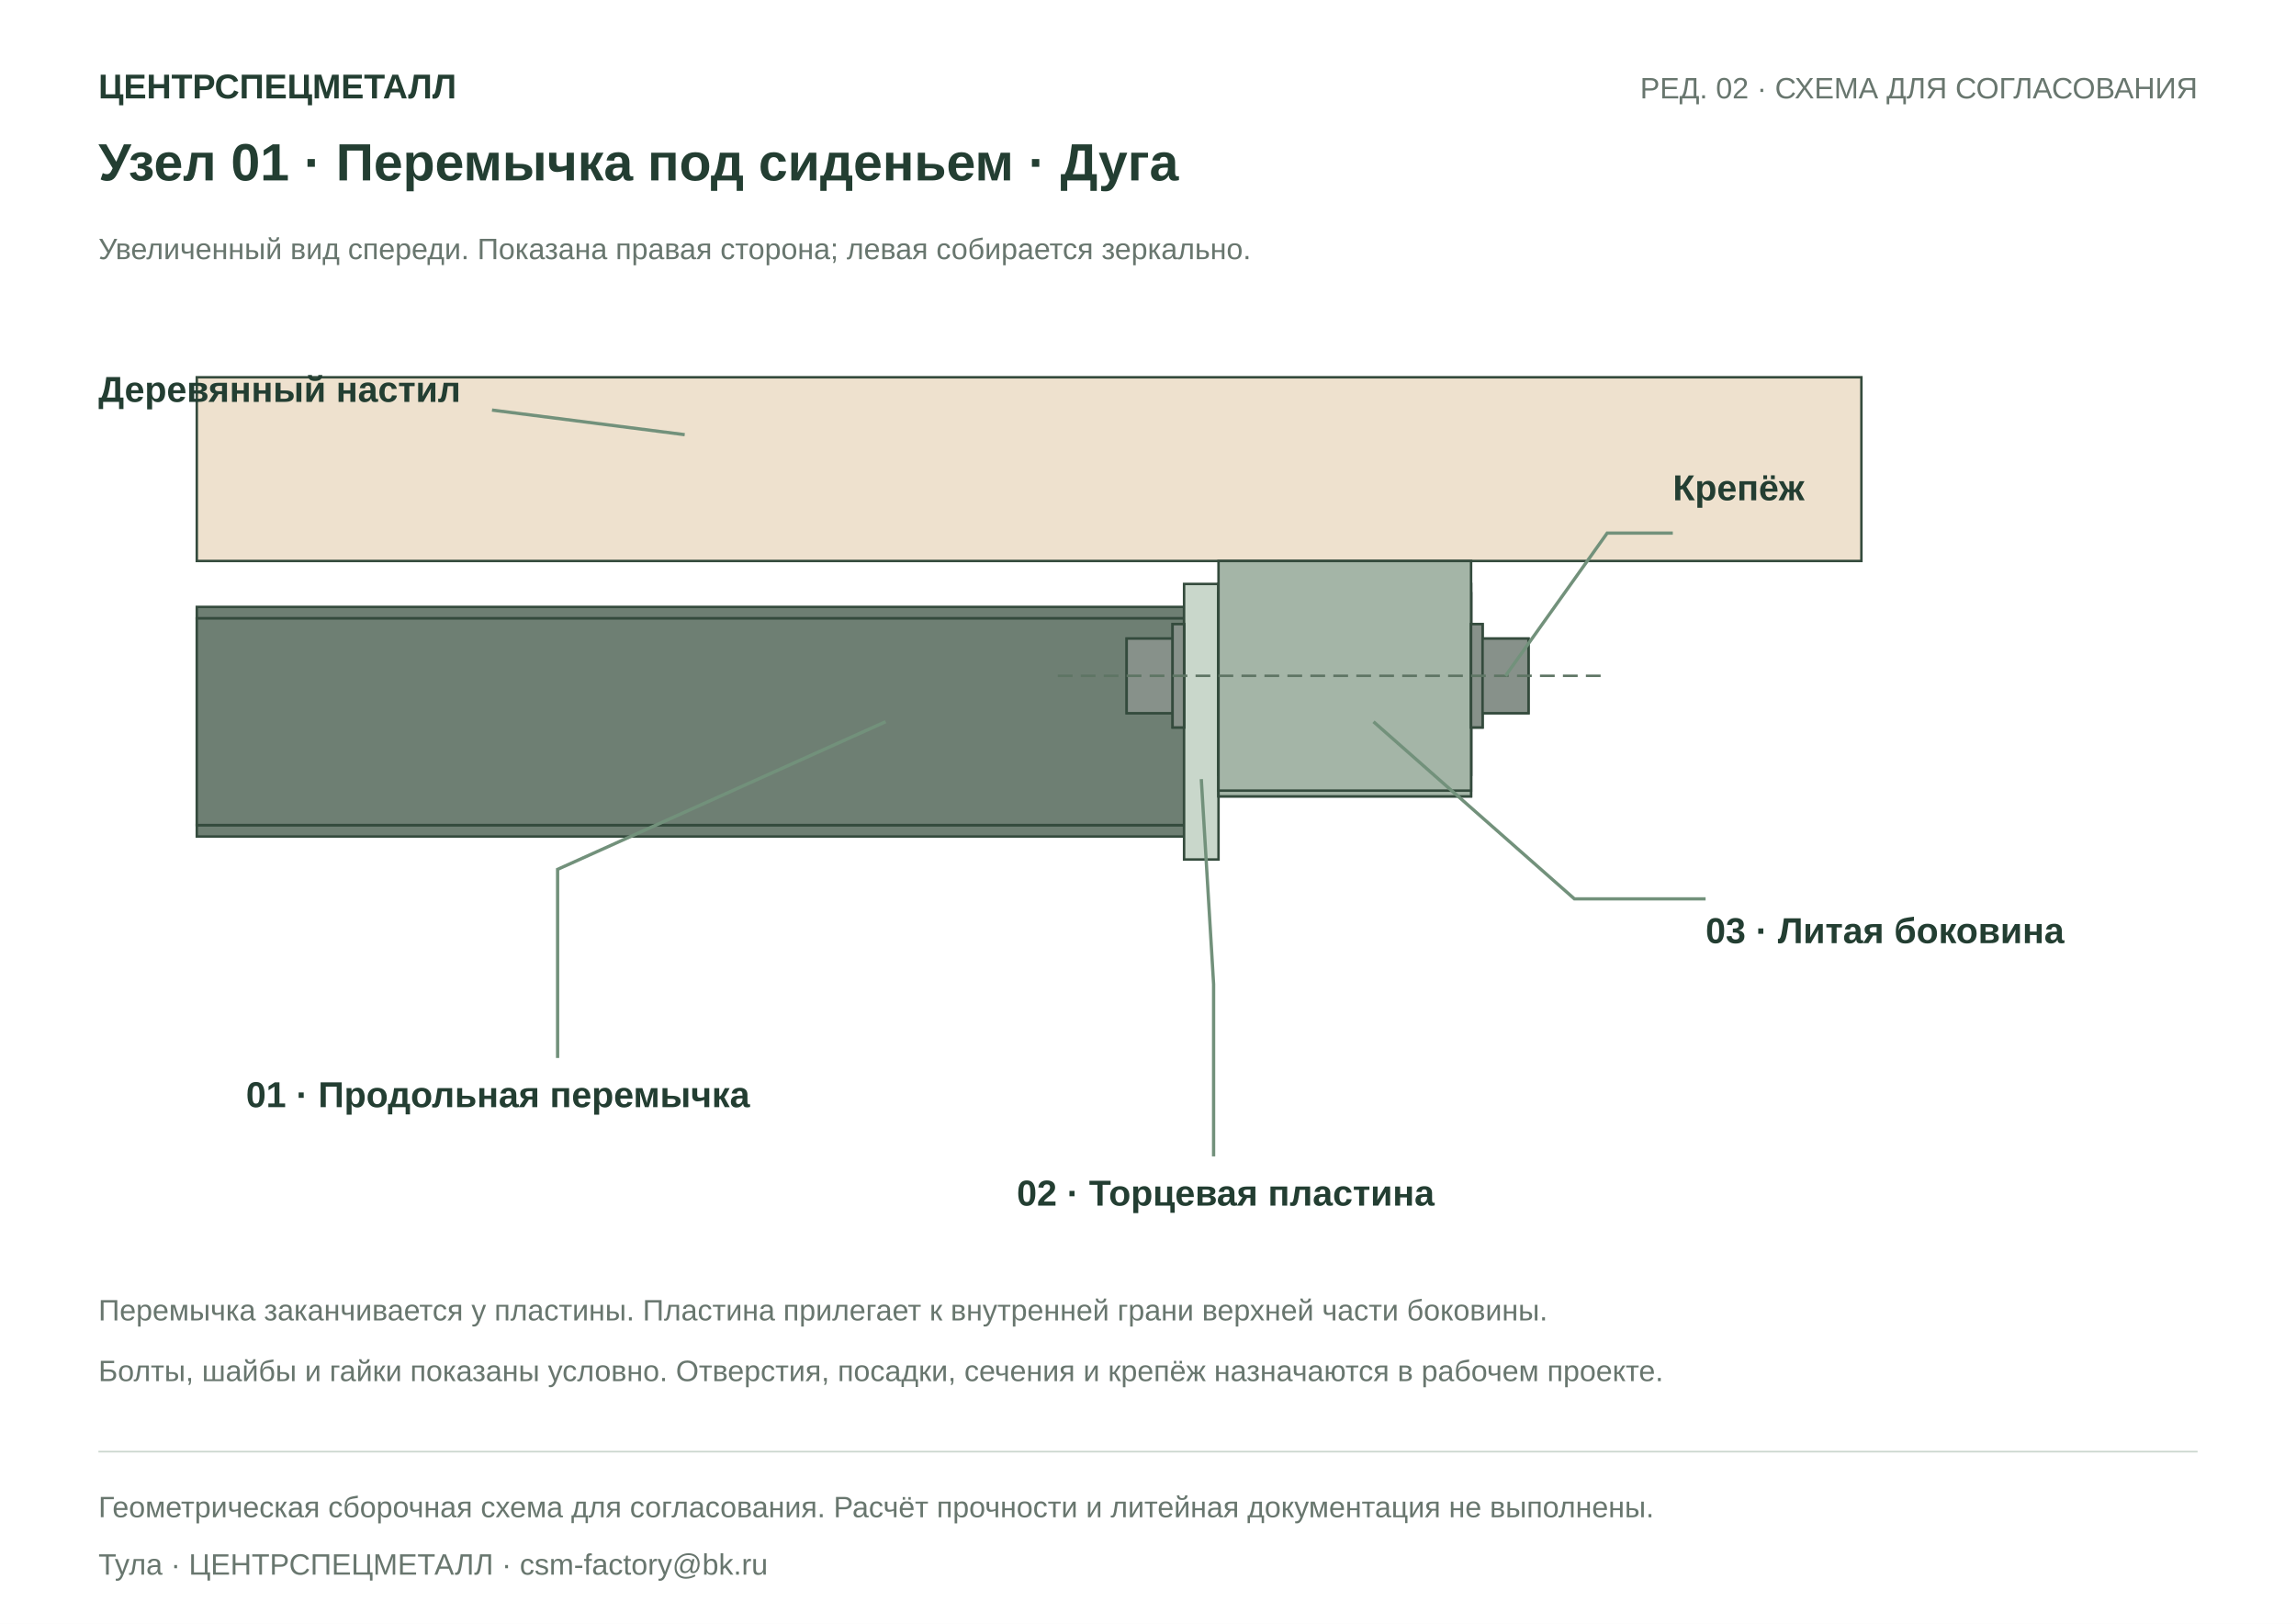
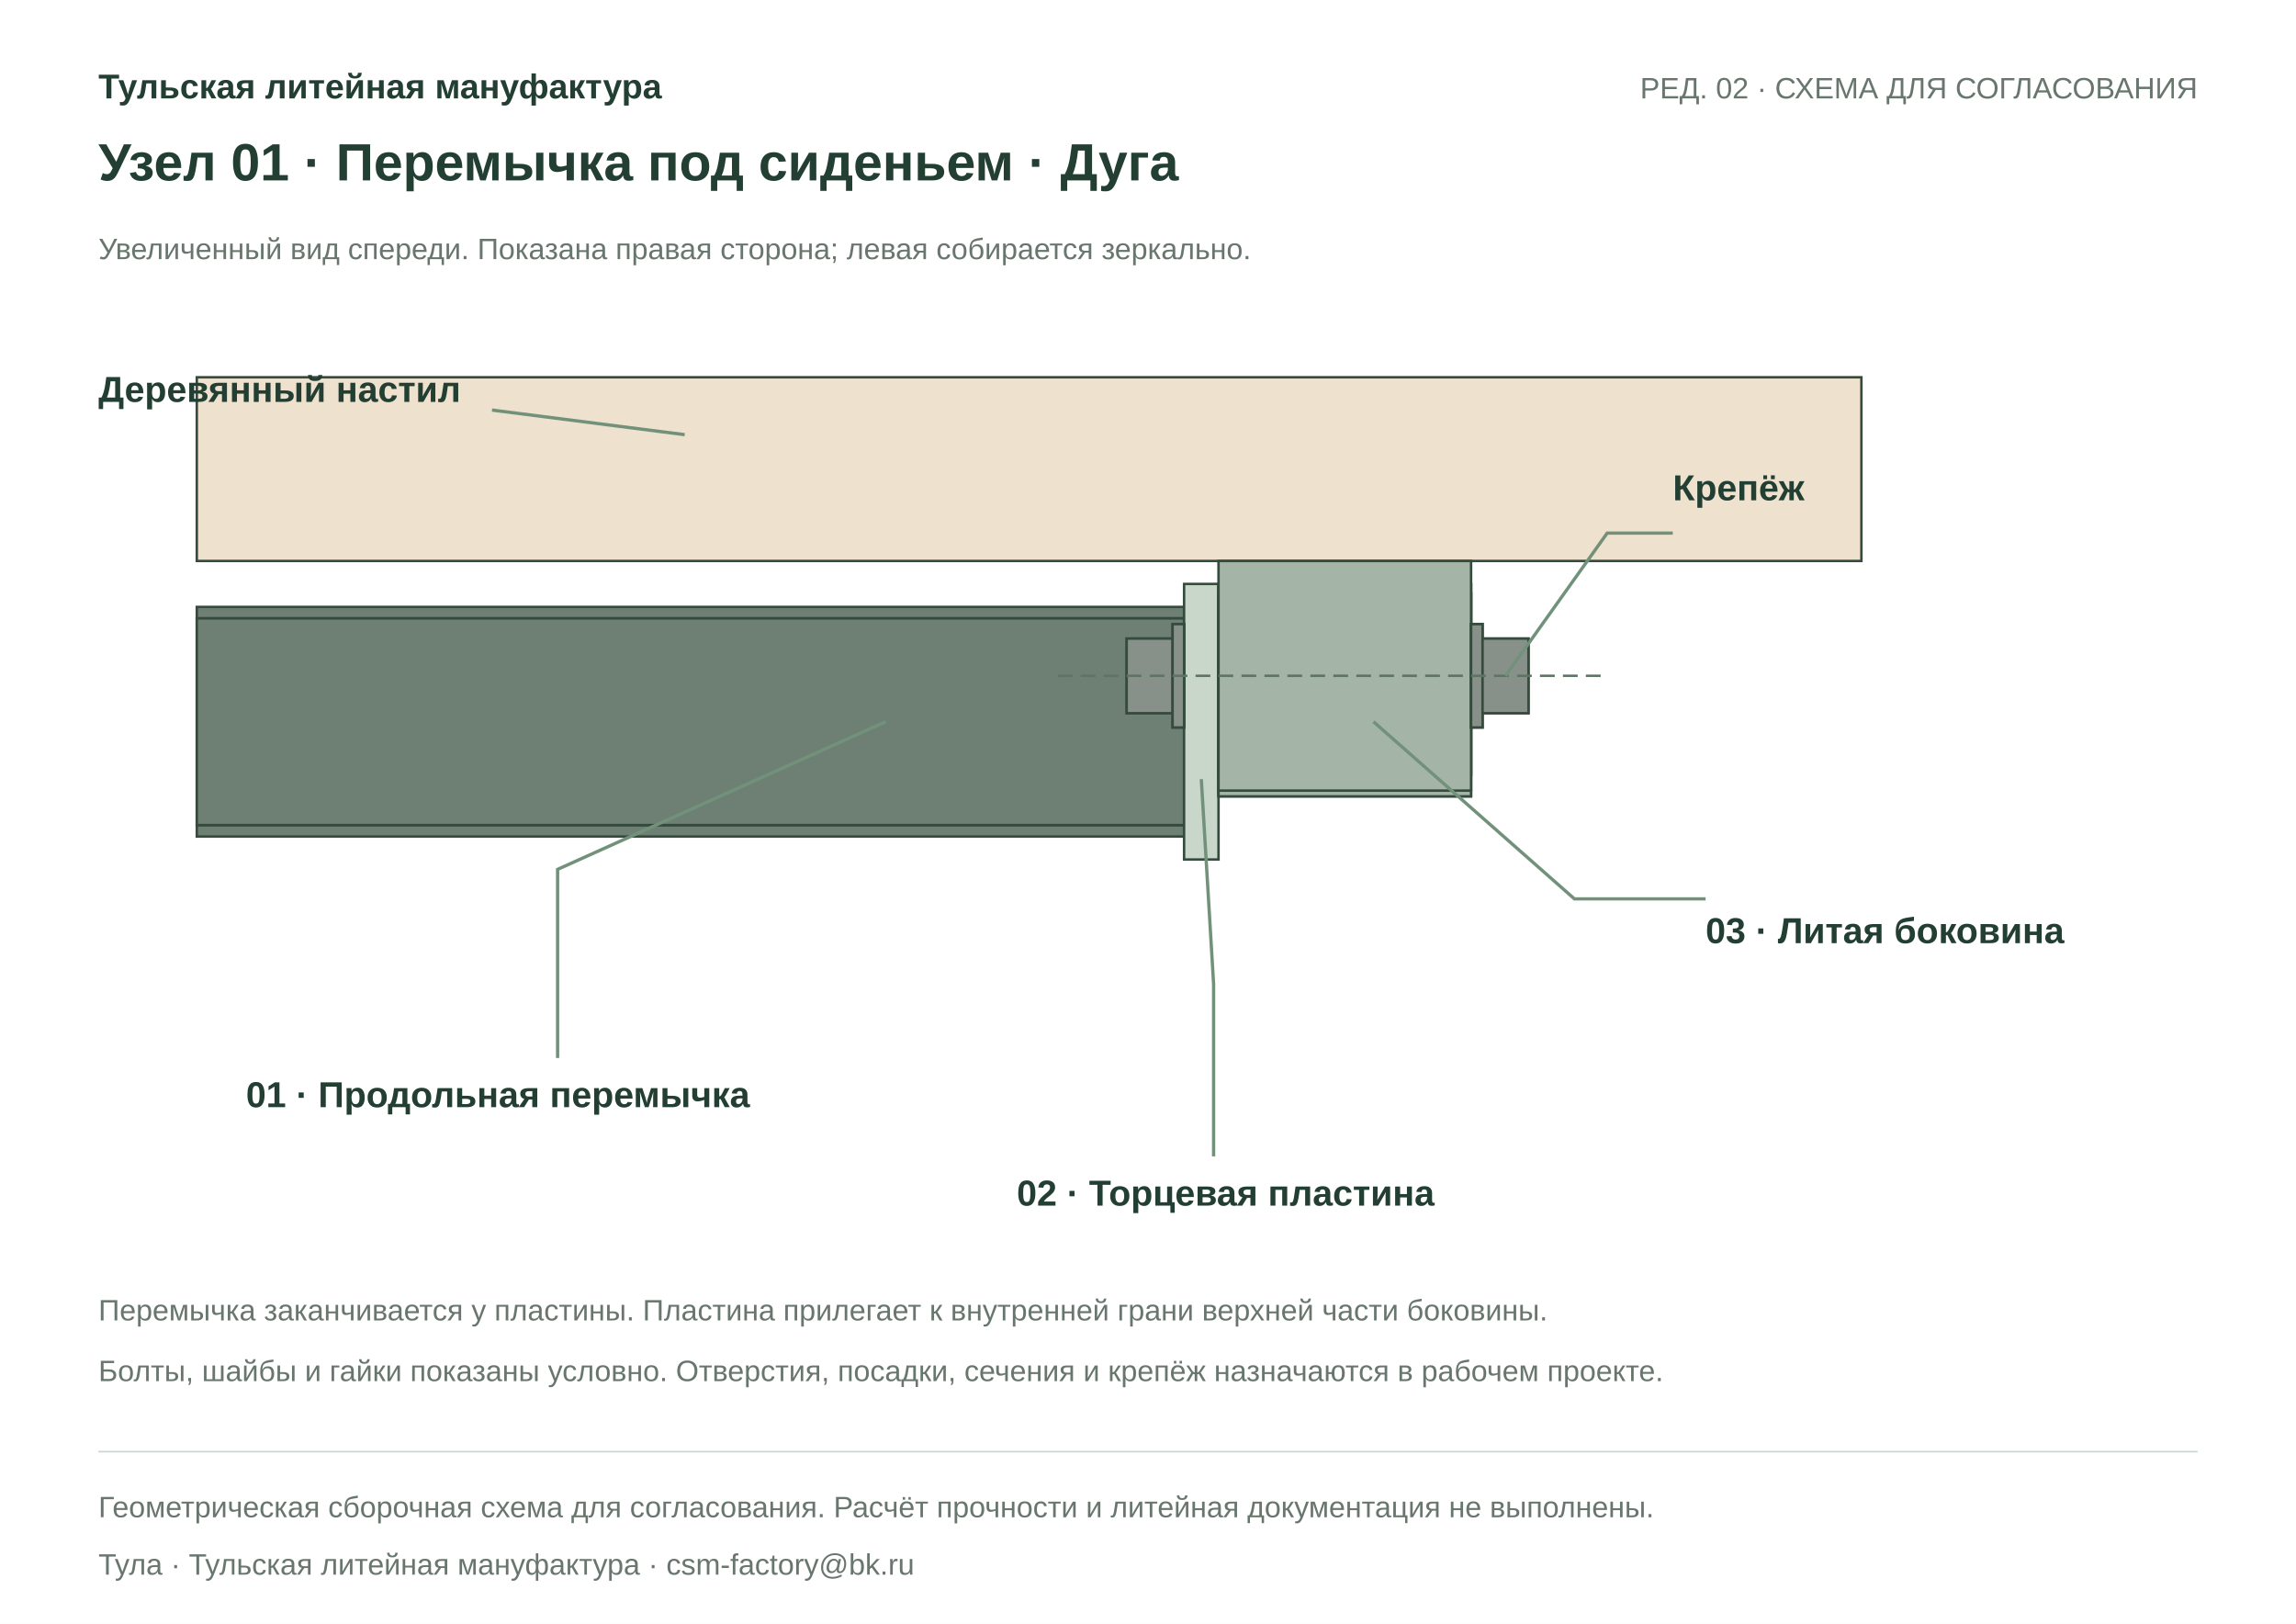
<svg xmlns="http://www.w3.org/2000/svg" width="1400" height="990" viewBox="0 0 1400 990">
  <rect width="1400" height="990" fill="white" />
  <style>text{font-family:Arial,sans-serif;fill:#233e32}.small{font-size:18px;fill:#68766e}.label{font-size:22px;font-weight:bold}.leader{fill:none;stroke:#72917b;stroke-width:2}</style>
-   <text x="60" y="60" font-size="21" font-weight="bold">ЦЕНТРСПЕЦМЕТАЛЛ</text>
+   <text x="60" y="60" font-size="21" font-weight="bold">Тульская литейная мануфактура</text>
  <text x="60" y="110" font-size="32" font-weight="bold">Узел 01 · Перемычка под сиденьем · Дуга</text>
  <text x="1340" y="60" text-anchor="end" class="small">РЕД. 02 · СХЕМА ДЛЯ СОГЛАСОВАНИЯ</text>
  <text x="60" y="158" class="small">Увеличенный вид спереди. Показана правая сторона; левая собирается зеркально.</text>
  <rect x="120.0" y="230.0" width="1015.0" height="112.0" fill="#eee1ce" stroke="#344b3d" stroke-width="1.5" />
  <rect x="120.0" y="503.0" width="602.0" height="7.0" fill="#6e7f73" stroke="#344b3d" stroke-width="1.5" />
  <rect x="120.0" y="370.0" width="602.0" height="7.0" fill="#6e7f73" stroke="#344b3d" stroke-width="1.5" />
  <rect x="120.0" y="377.0" width="602.0" height="126.0" fill="#6e7f73" stroke="#344b3d" stroke-width="1.5" />
  <rect x="120.0" y="377.0" width="602.0" height="126.0" fill="#6e7f73" stroke="#344b3d" stroke-width="1.5" />
  <rect x="722.0" y="356.0" width="21.0" height="168.0" fill="#c9d7cb" stroke="#344b3d" stroke-width="1.5" />
  <rect x="743.0" y="361.7" width="154.0" height="123.8" fill="#a4b5a7" stroke="#344b3d" stroke-width="1.5" />
  <rect x="743.0" y="356.0" width="154.0" height="116.4" fill="#a4b5a7" stroke="#344b3d" stroke-width="1.5" />
  <rect x="743.0" y="356.0" width="154.0" height="116.4" fill="#a4b5a7" stroke="#344b3d" stroke-width="1.5" />
  <rect x="743.0" y="361.7" width="154.0" height="123.8" fill="#a4b5a7" stroke="#344b3d" stroke-width="1.5" />
  <rect x="743.0" y="342.0" width="154.0" height="140.0" fill="#a4b5a7" stroke="#344b3d" stroke-width="1.5" />
  <rect x="687.0" y="389.3" width="28.0" height="45.5" fill="#87918a" stroke="#344b3d" stroke-width="1.5" />
  <rect x="715.0" y="380.5" width="7.0" height="63.0" fill="#87918a" stroke="#344b3d" stroke-width="1.5" />
  <rect x="897.0" y="380.5" width="7.0" height="63.0" fill="#87918a" stroke="#344b3d" stroke-width="1.5" />
  <rect x="904.0" y="389.3" width="28.0" height="45.5" fill="#87918a" stroke="#344b3d" stroke-width="1.5" />
  <rect x="687.0" y="389.3" width="28.0" height="45.5" fill="#87918a" stroke="#344b3d" stroke-width="1.5" />
  <rect x="715.0" y="380.5" width="7.0" height="63.0" fill="#87918a" stroke="#344b3d" stroke-width="1.5" />
  <rect x="897.0" y="380.5" width="7.0" height="63.0" fill="#87918a" stroke="#344b3d" stroke-width="1.5" />
  <rect x="904.0" y="389.3" width="28.0" height="45.5" fill="#87918a" stroke="#344b3d" stroke-width="1.5" />
  <path d="M645.0 412.0H977.5" stroke="#5e7564" stroke-width="1.5" stroke-dasharray="9 5" />
  <text x="150" y="675" class="label">01 · Продольная перемычка</text>
  <path class="leader" d="M340 645V530L540.0 440.0" />
  <text x="620" y="735" class="label">02 · Торцевая пластина</text>
  <path class="leader" d="M740 705V600L732.5 475.0" />
  <text x="1040" y="575" class="label">03 · Литая боковина</text>
  <path class="leader" d="M1040 548H960L837.5 440.0" />
  <text x="60" y="245" class="label">Деревянный настил</text>
  <path class="leader" d="M300 250L417.5 265.0" />
  <text x="1020" y="305" class="label">Крепёж</text>
  <path class="leader" d="M1020 325H980L918.0 412.0" />
  <text x="60" y="805" class="small">Перемычка заканчивается у пластины. Пластина прилегает к внутренней грани верхней части боковины.</text>
  <text x="60" y="842" class="small">Болты, шайбы и гайки показаны условно. Отверстия, посадки, сечения и крепёж назначаются в рабочем проекте.</text>
  <path d="M60 885H1340" stroke="#cbd6ce" />
  <text x="60" y="925" class="small">Геометрическая сборочная схема для согласования. Расчёт прочности и литейная документация не выполнены.</text>
-   <text x="60" y="960" class="small">Тула · ЦЕНТРСПЕЦМЕТАЛЛ · csm-factory@bk.ru</text>
+   <text x="60" y="960" class="small">Тула · Тульская литейная мануфактура · csm-factory@bk.ru</text>
</svg>
